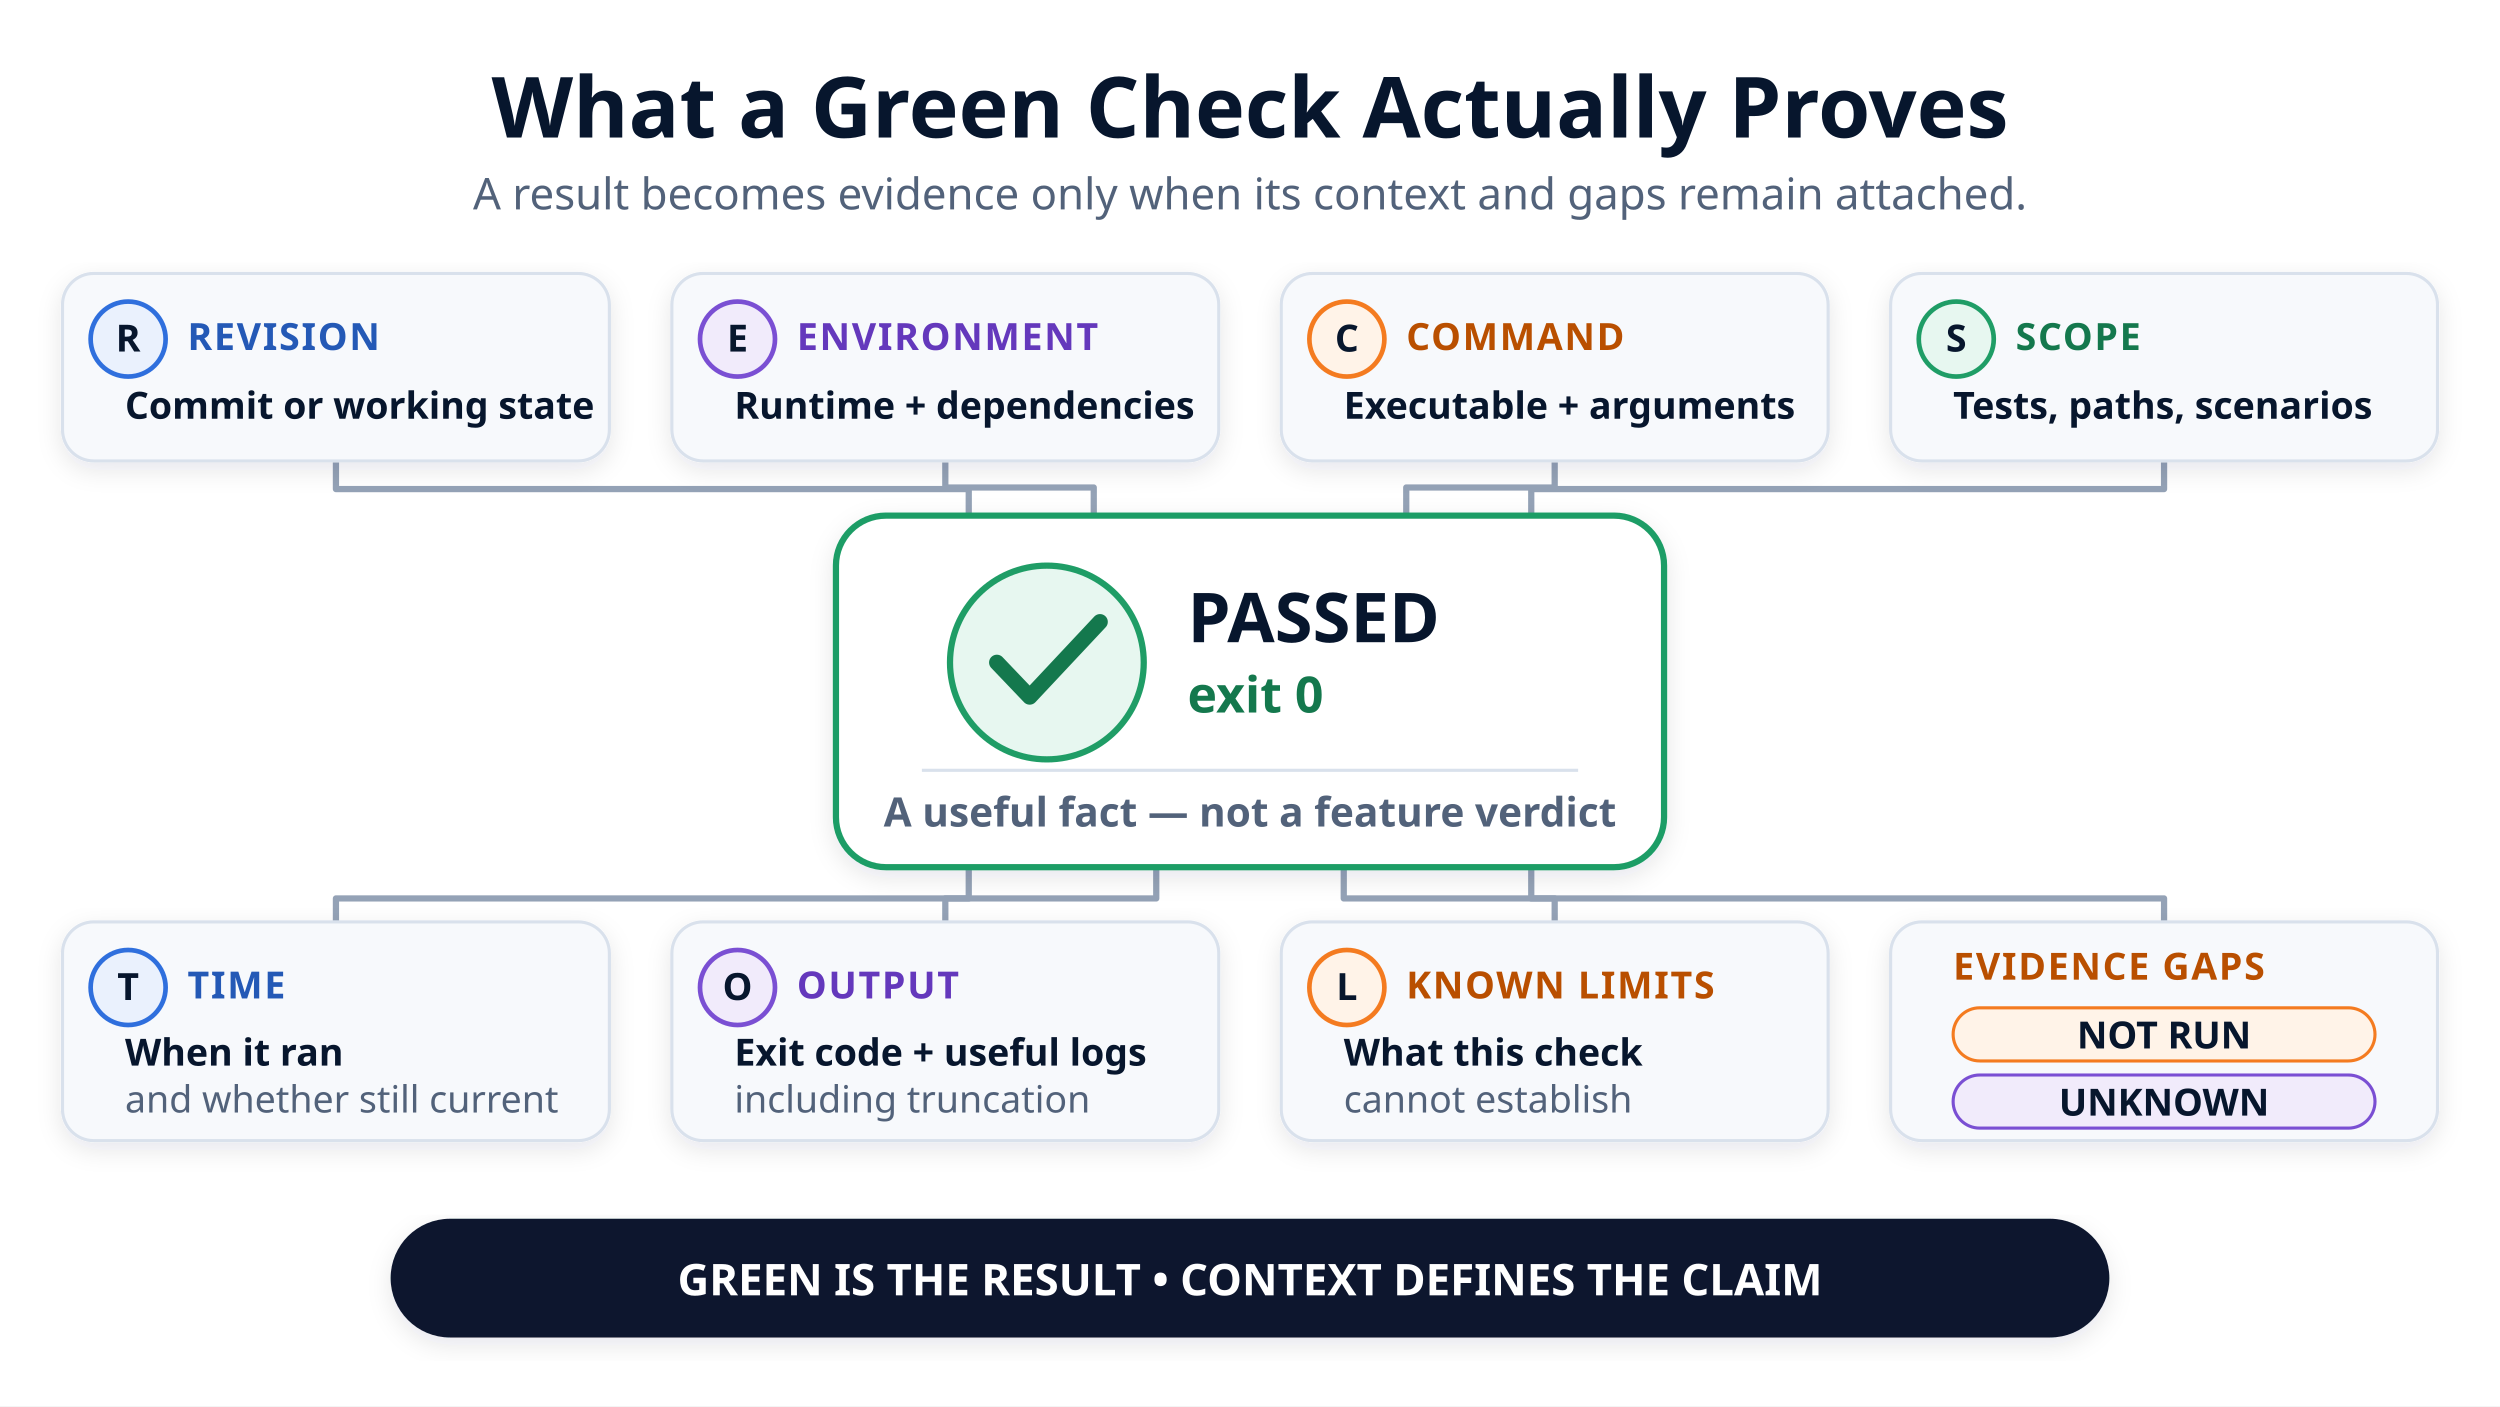
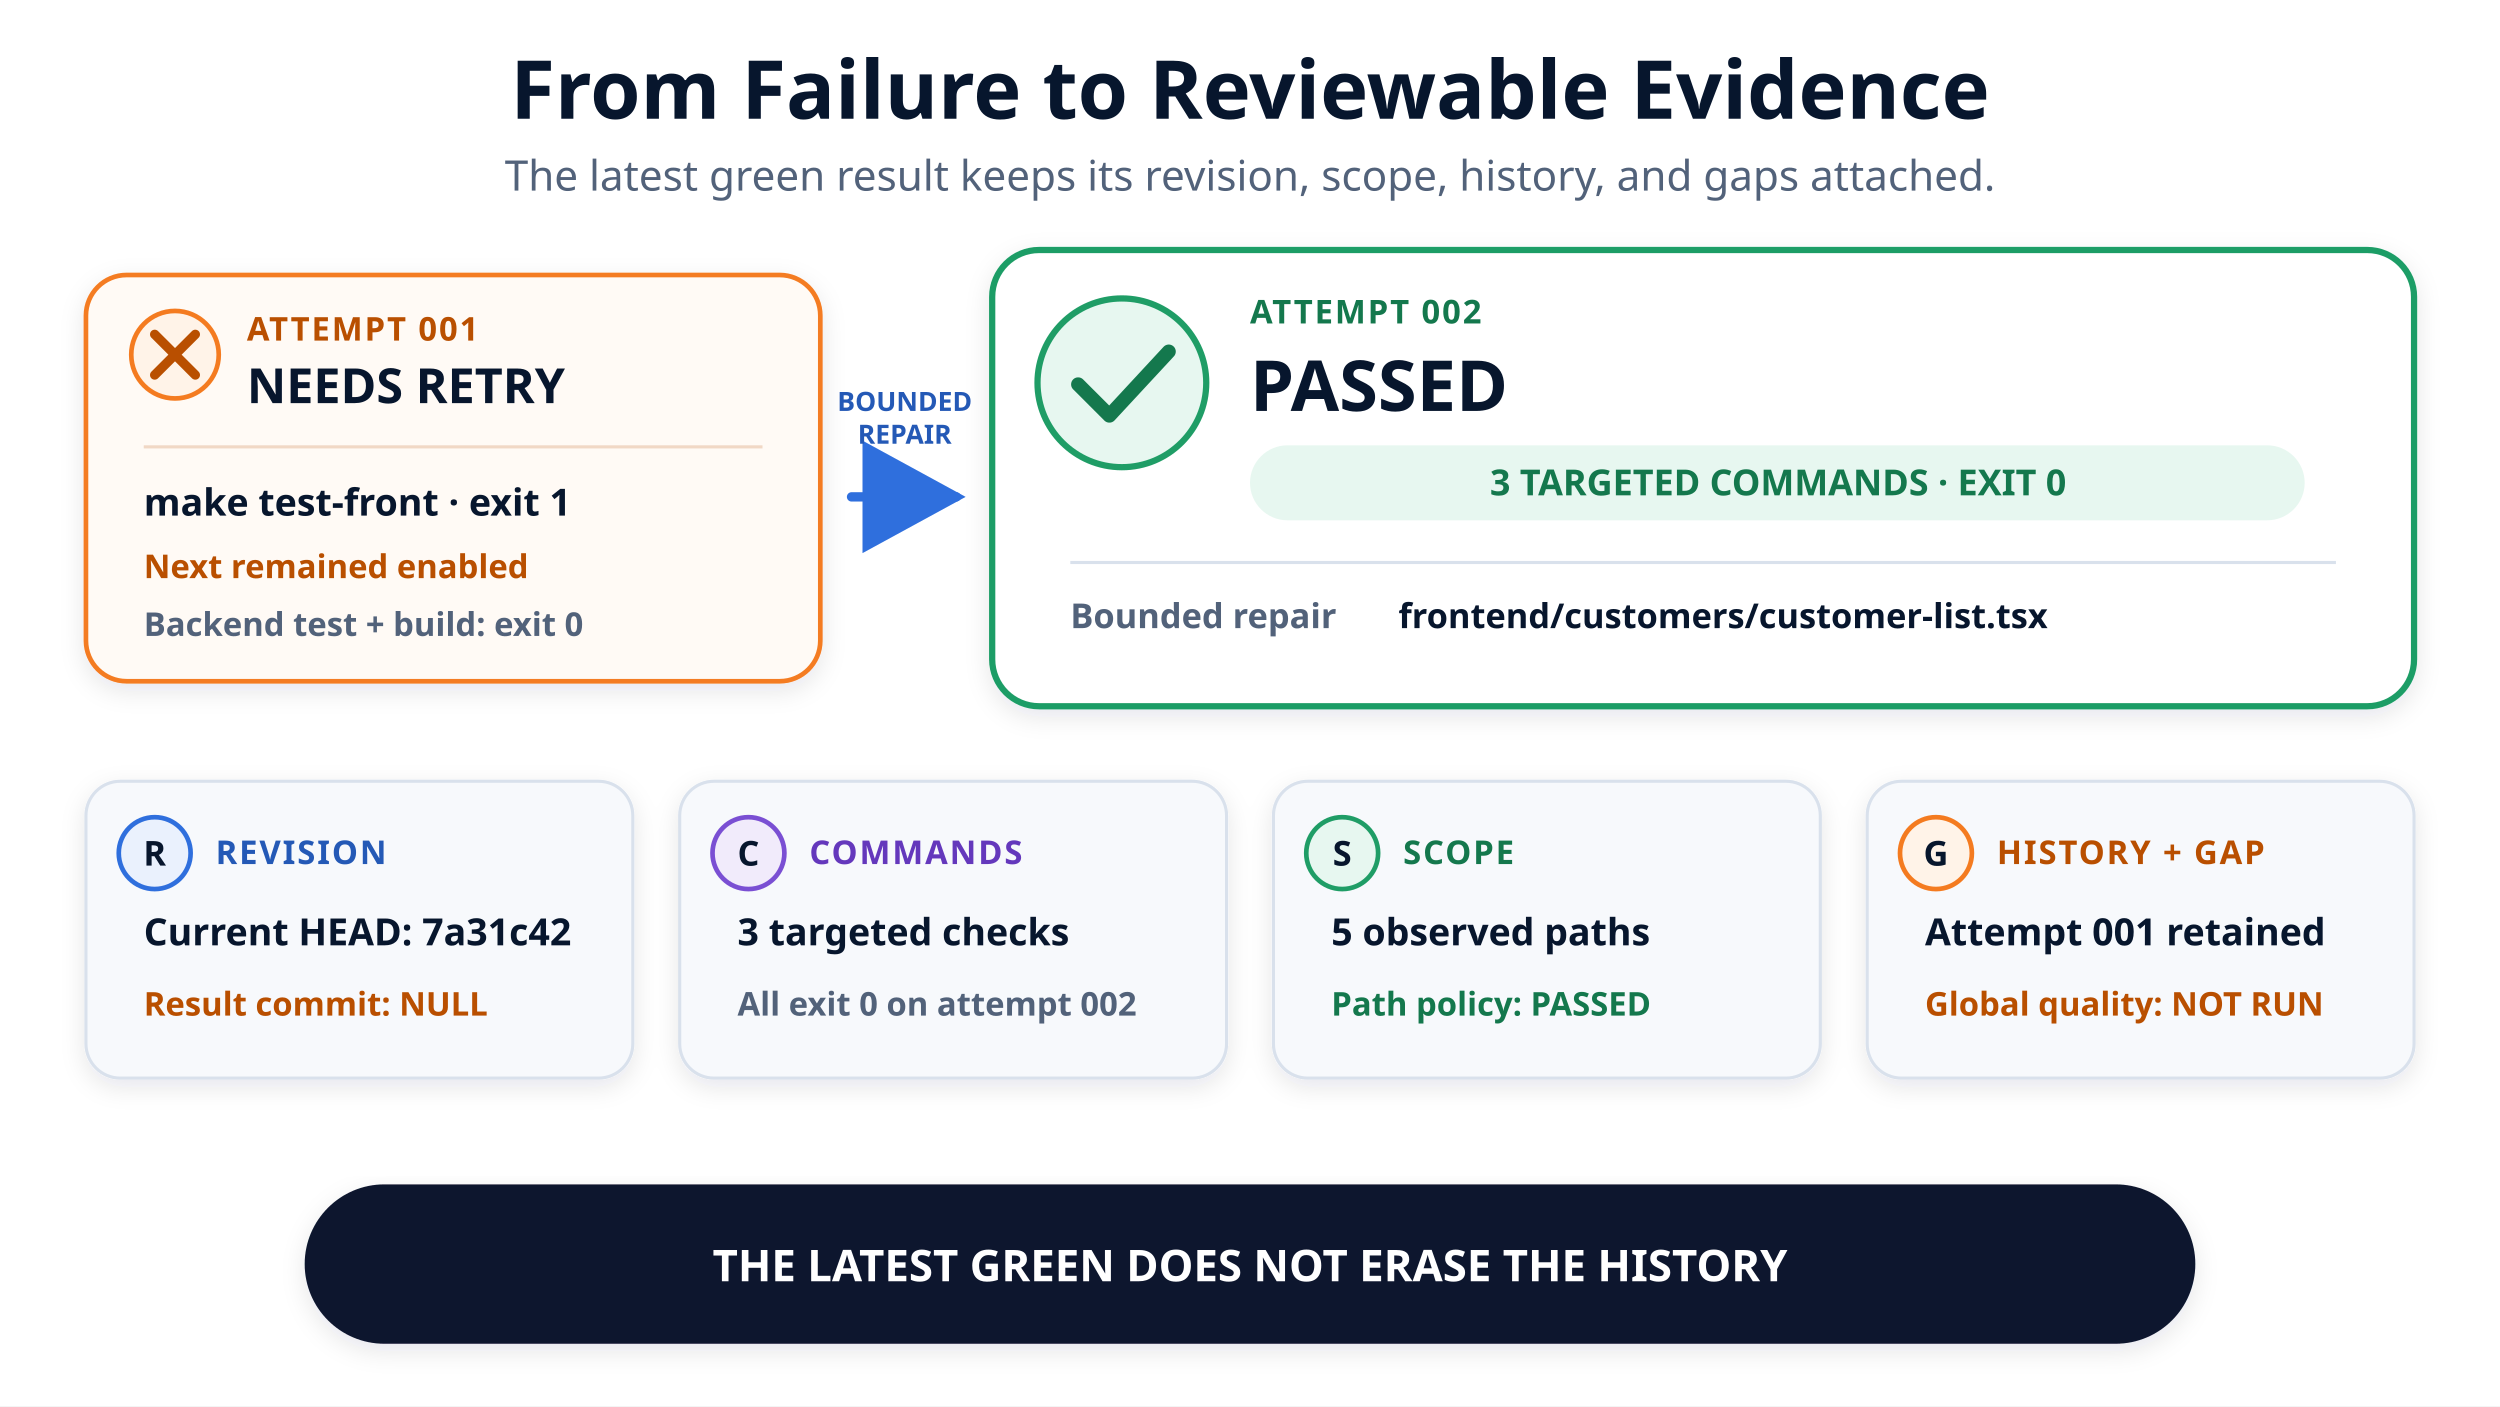
<svg xmlns="http://www.w3.org/2000/svg" width="1600" height="900" viewBox="0 0 1600 900" role="img" aria-labelledby="title desc">
  <defs>
    <filter id="shadow" x="-10%" y="-10%" width="120%" height="130%">
      <feGaussianBlur in="SourceAlpha" stdDeviation="8" result="blur" />
      <feOffset in="blur" dx="0" dy="5" result="offsetBlur" />
      <feFlood flood-color="#07162d" flood-opacity="0.10" result="shadowColor" />
      <feComposite in="shadowColor" in2="offsetBlur" operator="in" result="shadowShape" />
      <feMerge>
        <feMergeNode in="shadowShape" />
        <feMergeNode in="SourceGraphic" />
      </feMerge>
    </filter>
+     <marker id="arrow" markerWidth="14" markerHeight="14" refX="11" refY="7" orient="auto" markerUnits="strokeWidth">
+       <path d="M1,1 L12,7 L1,13 Z" fill="#2f6fdd" />
+     </marker>
    <style>
      .font { font-family: "Noto Sans", "DejaVu Sans", sans-serif; }
      .navy { fill: #07162d; }
      .muted { fill: #52627a; }
-       .card { fill: #f7f9fc; stroke: #d9e1ec; stroke-width: 2; }
-       .connector { fill: none; stroke: #94a2b6; stroke-width: 4; stroke-linecap: round; stroke-linejoin: round; }
-       .card-title { font-size: 24px; font-weight: 800; letter-spacing: 1.1px; }
-       .card-body { font-size: 24px; font-weight: 600; }
+       .label { font-size: 21px; font-weight: 800; letter-spacing: 1.2px; }
+       .body { font-size: 24px; font-weight: 650; }
+       .small { font-size: 21px; font-weight: 550; }
+       .context-card { fill: #f7f9fc; stroke: #d9e1ec; stroke-width: 2; }
    </style>
  </defs>
  <rect width="1600" height="900" fill="#ffffff" />
  <g class="font">
-     <text x="800" y="88" text-anchor="middle" class="navy" font-size="54" font-weight="800">What a Green Check Actually Proves</text>
-     <text x="800" y="134" text-anchor="middle" class="muted" font-size="28" font-weight="500">A result becomes evidence only when its context and gaps remain attached.</text>
-     <path d="M215 295 V313 H620 V330" class="connector" />
-     <path d="M605 295 V312 H700 V330" class="connector" />
-     <path d="M995 295 V312 H900 V330" class="connector" />
-     <path d="M1385 295 V313 H980 V330" class="connector" />
-     <path d="M620 555 V575 H215 V590" class="connector" />
-     <path d="M740 555 V575 H605 V590" class="connector" />
-     <path d="M860 555 V575 H995 V590" class="connector" />
-     <path d="M980 555 V575 H1385 V590" class="connector" />
+     <text x="800" y="76" text-anchor="middle" class="navy" font-size="52" font-weight="850">From Failure to Reviewable Evidence</text>
+     <text x="800" y="122" text-anchor="middle" class="muted" font-size="27" font-weight="500">The latest green result keeps its revision, scope, history, and gaps attached.</text>
    <g filter="url(#shadow)">
-       <rect x="40" y="175" width="350" height="120" rx="20" class="card" />
-       <rect x="430" y="175" width="350" height="120" rx="20" class="card" />
-       <rect x="820" y="175" width="350" height="120" rx="20" class="card" />
-       <rect x="1210" y="175" width="350" height="120" rx="20" class="card" />
+       <rect x="55" y="176" width="470" height="260" rx="26" fill="#fffaf5" stroke="#f47b20" stroke-width="3" />
    </g>
-     <circle cx="82" cy="217" r="24" fill="#eaf1fd" stroke="#2f6fdd" stroke-width="3" />
-     <text x="82" y="225" text-anchor="middle" class="navy" font-size="24" font-weight="800">R</text>
-     <text x="120" y="224" fill="#2459b6" class="card-title">REVISION</text>
-     <text x="80" y="268" class="navy card-body">Commit or working state</text>
-     <circle cx="472" cy="217" r="24" fill="#f1ebfb" stroke="#7a4fd3" stroke-width="3" />
-     <text x="472" y="225" text-anchor="middle" class="navy" font-size="24" font-weight="800">E</text>
-     <text x="510" y="224" fill="#6438bc" class="card-title">ENVIRONMENT</text>
-     <text x="470" y="268" class="navy card-body">Runtime + dependencies</text>
-     <circle cx="862" cy="217" r="24" fill="#fff3e8" stroke="#f47b20" stroke-width="3" />
-     <text x="862" y="225" text-anchor="middle" class="navy" font-size="24" font-weight="800">C</text>
-     <text x="900" y="224" fill="#b94f00" class="card-title">COMMAND</text>
-     <text x="860" y="268" class="navy card-body">Executable + arguments</text>
-     <circle cx="1252" cy="217" r="24" fill="#e7f7f0" stroke="#1f9d66" stroke-width="3" />
-     <text x="1252" y="225" text-anchor="middle" class="navy" font-size="24" font-weight="800">S</text>
-     <text x="1290" y="224" fill="#14784d" class="card-title">SCOPE</text>
-     <text x="1250" y="268" class="navy card-body">Tests, paths, scenarios</text>
+     <circle cx="112" cy="227" r="28" fill="#fff3e8" stroke="#f47b20" stroke-width="3" />
+     <path d="M99 214 L125 240 M125 214 L99 240" stroke="#b94f00" stroke-width="6" stroke-linecap="round" />
+     <text x="158" y="218" fill="#b94f00" class="label">ATTEMPT 001</text>
+     <text x="158" y="258" class="navy" font-size="31" font-weight="850">NEEDS RETRY</text>
+     <line x1="92" y1="286" x2="488" y2="286" stroke="#f1d8c5" stroke-width="2" />
+     <text x="92" y="330" class="navy body">make test-front · exit 1</text>
+     <text x="92" y="370" fill="#b94f00" class="small">Next remained enabled</text>
+     <text x="92" y="407" class="muted small">Backend test + build: exit 0</text>
+     <path d="M545 318 H612" fill="none" stroke="#2f6fdd" stroke-width="6" stroke-linecap="round" marker-end="url(#arrow)" />
+     <text x="579" y="263" text-anchor="middle" fill="#2459b6" font-size="17" font-weight="800">BOUNDED</text>
+     <text x="579" y="284" text-anchor="middle" fill="#2459b6" font-size="17" font-weight="800">REPAIR</text>
    <g filter="url(#shadow)">
-       <rect x="535" y="330" width="530" height="225" rx="32" fill="#ffffff" stroke="#1f9d66" stroke-width="4" />
+       <rect x="635" y="160" width="910" height="292" rx="30" fill="#ffffff" stroke="#1f9d66" stroke-width="4" />
    </g>
-     <circle cx="670" cy="424" r="62" fill="#e7f7f0" stroke="#1f9d66" stroke-width="4" />
-     <path d="M638 424 L659 446 L704 398" fill="none" stroke="#14784d" stroke-width="10" stroke-linecap="round" stroke-linejoin="round" />
-     <text x="760" y="411" class="navy" font-size="44" font-weight="900">PASSED</text>
-     <text x="760" y="456" fill="#14784d" font-size="32" font-weight="800">exit 0</text>
-     <line x1="590" y1="493" x2="1010" y2="493" stroke="#d9e1ec" stroke-width="2" />
-     <text x="800" y="529" text-anchor="middle" class="muted" font-size="26" font-weight="700">A useful fact — not a feature verdict</text>
+     <circle cx="718" cy="245" r="54" fill="#e7f7f0" stroke="#1f9d66" stroke-width="4" />
+     <path d="M690 246 L710 266 L748 225" fill="none" stroke="#14784d" stroke-width="9" stroke-linecap="round" stroke-linejoin="round" />
+     <text x="800" y="207" fill="#14784d" class="label">ATTEMPT 002</text>
+     <text x="800" y="263" class="navy" font-size="45" font-weight="900">PASSED</text>
+     <rect x="800" y="285" width="675" height="48" rx="24" fill="#e7f7f0" />
+     <text x="1138" y="317" text-anchor="middle" fill="#14784d" font-size="23" font-weight="800">3 TARGETED COMMANDS · EXIT 0</text>
+     <line x1="685" y1="360" x2="1495" y2="360" stroke="#d9e1ec" stroke-width="2" />
+     <text x="685" y="402" class="muted" font-size="22" font-weight="650">Bounded repair</text>
+     <text x="895" y="402" class="navy" font-size="22" font-weight="750">frontend/customers/customer-list.tsx</text>
    <g filter="url(#shadow)">
-       <rect x="40" y="590" width="350" height="140" rx="20" class="card" />
-       <rect x="430" y="590" width="350" height="140" rx="20" class="card" />
-       <rect x="820" y="590" width="350" height="140" rx="20" class="card" />
-       <rect x="1210" y="590" width="350" height="140" rx="20" class="card" />
+       <rect x="55" y="500" width="350" height="190" rx="22" class="context-card" />
+       <rect x="435" y="500" width="350" height="190" rx="22" class="context-card" />
+       <rect x="815" y="500" width="350" height="190" rx="22" class="context-card" />
+       <rect x="1195" y="500" width="350" height="190" rx="22" class="context-card" />
    </g>
-     <circle cx="82" cy="632" r="24" fill="#eaf1fd" stroke="#2f6fdd" stroke-width="3" />
-     <text x="82" y="640" text-anchor="middle" class="navy" font-size="24" font-weight="800">T</text>
-     <text x="120" y="639" fill="#2459b6" class="card-title">TIME</text>
-     <text x="80" y="682" class="navy card-body">When it ran</text>
-     <text x="80" y="712" class="muted" font-size="24" font-weight="500">and whether still current</text>
-     <circle cx="472" cy="632" r="24" fill="#f1ebfb" stroke="#7a4fd3" stroke-width="3" />
-     <text x="472" y="640" text-anchor="middle" class="navy" font-size="24" font-weight="800">O</text>
-     <text x="510" y="639" fill="#6438bc" class="card-title">OUTPUT</text>
-     <text x="470" y="682" class="navy card-body">Exit code + useful logs</text>
-     <text x="470" y="712" class="muted" font-size="24" font-weight="500">including truncation</text>
-     <circle cx="862" cy="632" r="24" fill="#fff3e8" stroke="#f47b20" stroke-width="3" />
-     <text x="862" y="640" text-anchor="middle" class="navy" font-size="24" font-weight="800">L</text>
-     <text x="900" y="639" fill="#b94f00" class="card-title">KNOWN LIMITS</text>
-     <text x="860" y="682" class="navy card-body">What this check</text>
-     <text x="860" y="712" class="muted" font-size="24" font-weight="500">cannot establish</text>
-     <text x="1250" y="627" fill="#b94f00" class="card-title">EVIDENCE GAPS</text>
-     <rect x="1250" y="645" width="270" height="34" rx="17" fill="#fff3e8" stroke="#f47b20" stroke-width="2" />
-     <text x="1385" y="671" text-anchor="middle" class="navy" font-size="24" font-weight="800">NOT RUN</text>
-     <rect x="1250" y="688" width="270" height="34" rx="17" fill="#f1ebfb" stroke="#7a4fd3" stroke-width="2" />
-     <text x="1385" y="714" text-anchor="middle" class="navy" font-size="24" font-weight="800">UNKNOWN</text>
+     <circle cx="99" cy="546" r="23" fill="#eaf1fd" stroke="#2f6fdd" stroke-width="3" />
+     <text x="99" y="554" text-anchor="middle" class="navy" font-size="22" font-weight="850">R</text>
+     <text x="138" y="553" fill="#2459b6" class="label">REVISION</text>
+     <text x="92" y="605" class="navy body">Current HEAD: 7a31c42</text>
+     <text x="92" y="650" fill="#b94f00" class="small">Result commit: NULL</text>
+     <circle cx="479" cy="546" r="23" fill="#f1ebfb" stroke="#7a4fd3" stroke-width="3" />
+     <text x="479" y="554" text-anchor="middle" class="navy" font-size="22" font-weight="850">C</text>
+     <text x="518" y="553" fill="#6438bc" class="label">COMMANDS</text>
+     <text x="472" y="605" class="navy body">3 targeted checks</text>
+     <text x="472" y="650" class="muted small">All exit 0 on attempt 002</text>
+     <circle cx="859" cy="546" r="23" fill="#e7f7f0" stroke="#1f9d66" stroke-width="3" />
+     <text x="859" y="554" text-anchor="middle" class="navy" font-size="22" font-weight="850">S</text>
+     <text x="898" y="553" fill="#14784d" class="label">SCOPE</text>
+     <text x="852" y="605" class="navy body">5 observed paths</text>
+     <text x="852" y="650" fill="#14784d" class="small">Path policy: PASSED</text>
+     <circle cx="1239" cy="546" r="23" fill="#fff3e8" stroke="#f47b20" stroke-width="3" />
+     <text x="1239" y="554" text-anchor="middle" class="navy" font-size="22" font-weight="850">G</text>
+     <text x="1278" y="553" fill="#b94f00" class="label">HISTORY + GAP</text>
+     <text x="1232" y="605" class="navy body">Attempt 001 retained</text>
+     <text x="1232" y="650" fill="#b94f00" class="small">Global quality: NOT RUN</text>
    <g filter="url(#shadow)">
-       <rect x="250" y="780" width="1100" height="76" rx="38" fill="#07162d" />
+       <rect x="195" y="758" width="1210" height="102" rx="51" fill="#07162d" />
    </g>
-     <text x="800" y="829" text-anchor="middle" fill="#ffffff" font-size="28" font-weight="800">GREEN IS THE RESULT  •  CONTEXT DEFINES THE CLAIM</text>
+     <text x="800" y="820" text-anchor="middle" fill="#ffffff" font-size="28" font-weight="850">THE LATEST GREEN DOES NOT ERASE THE HISTORY</text>
  </g>
</svg>
